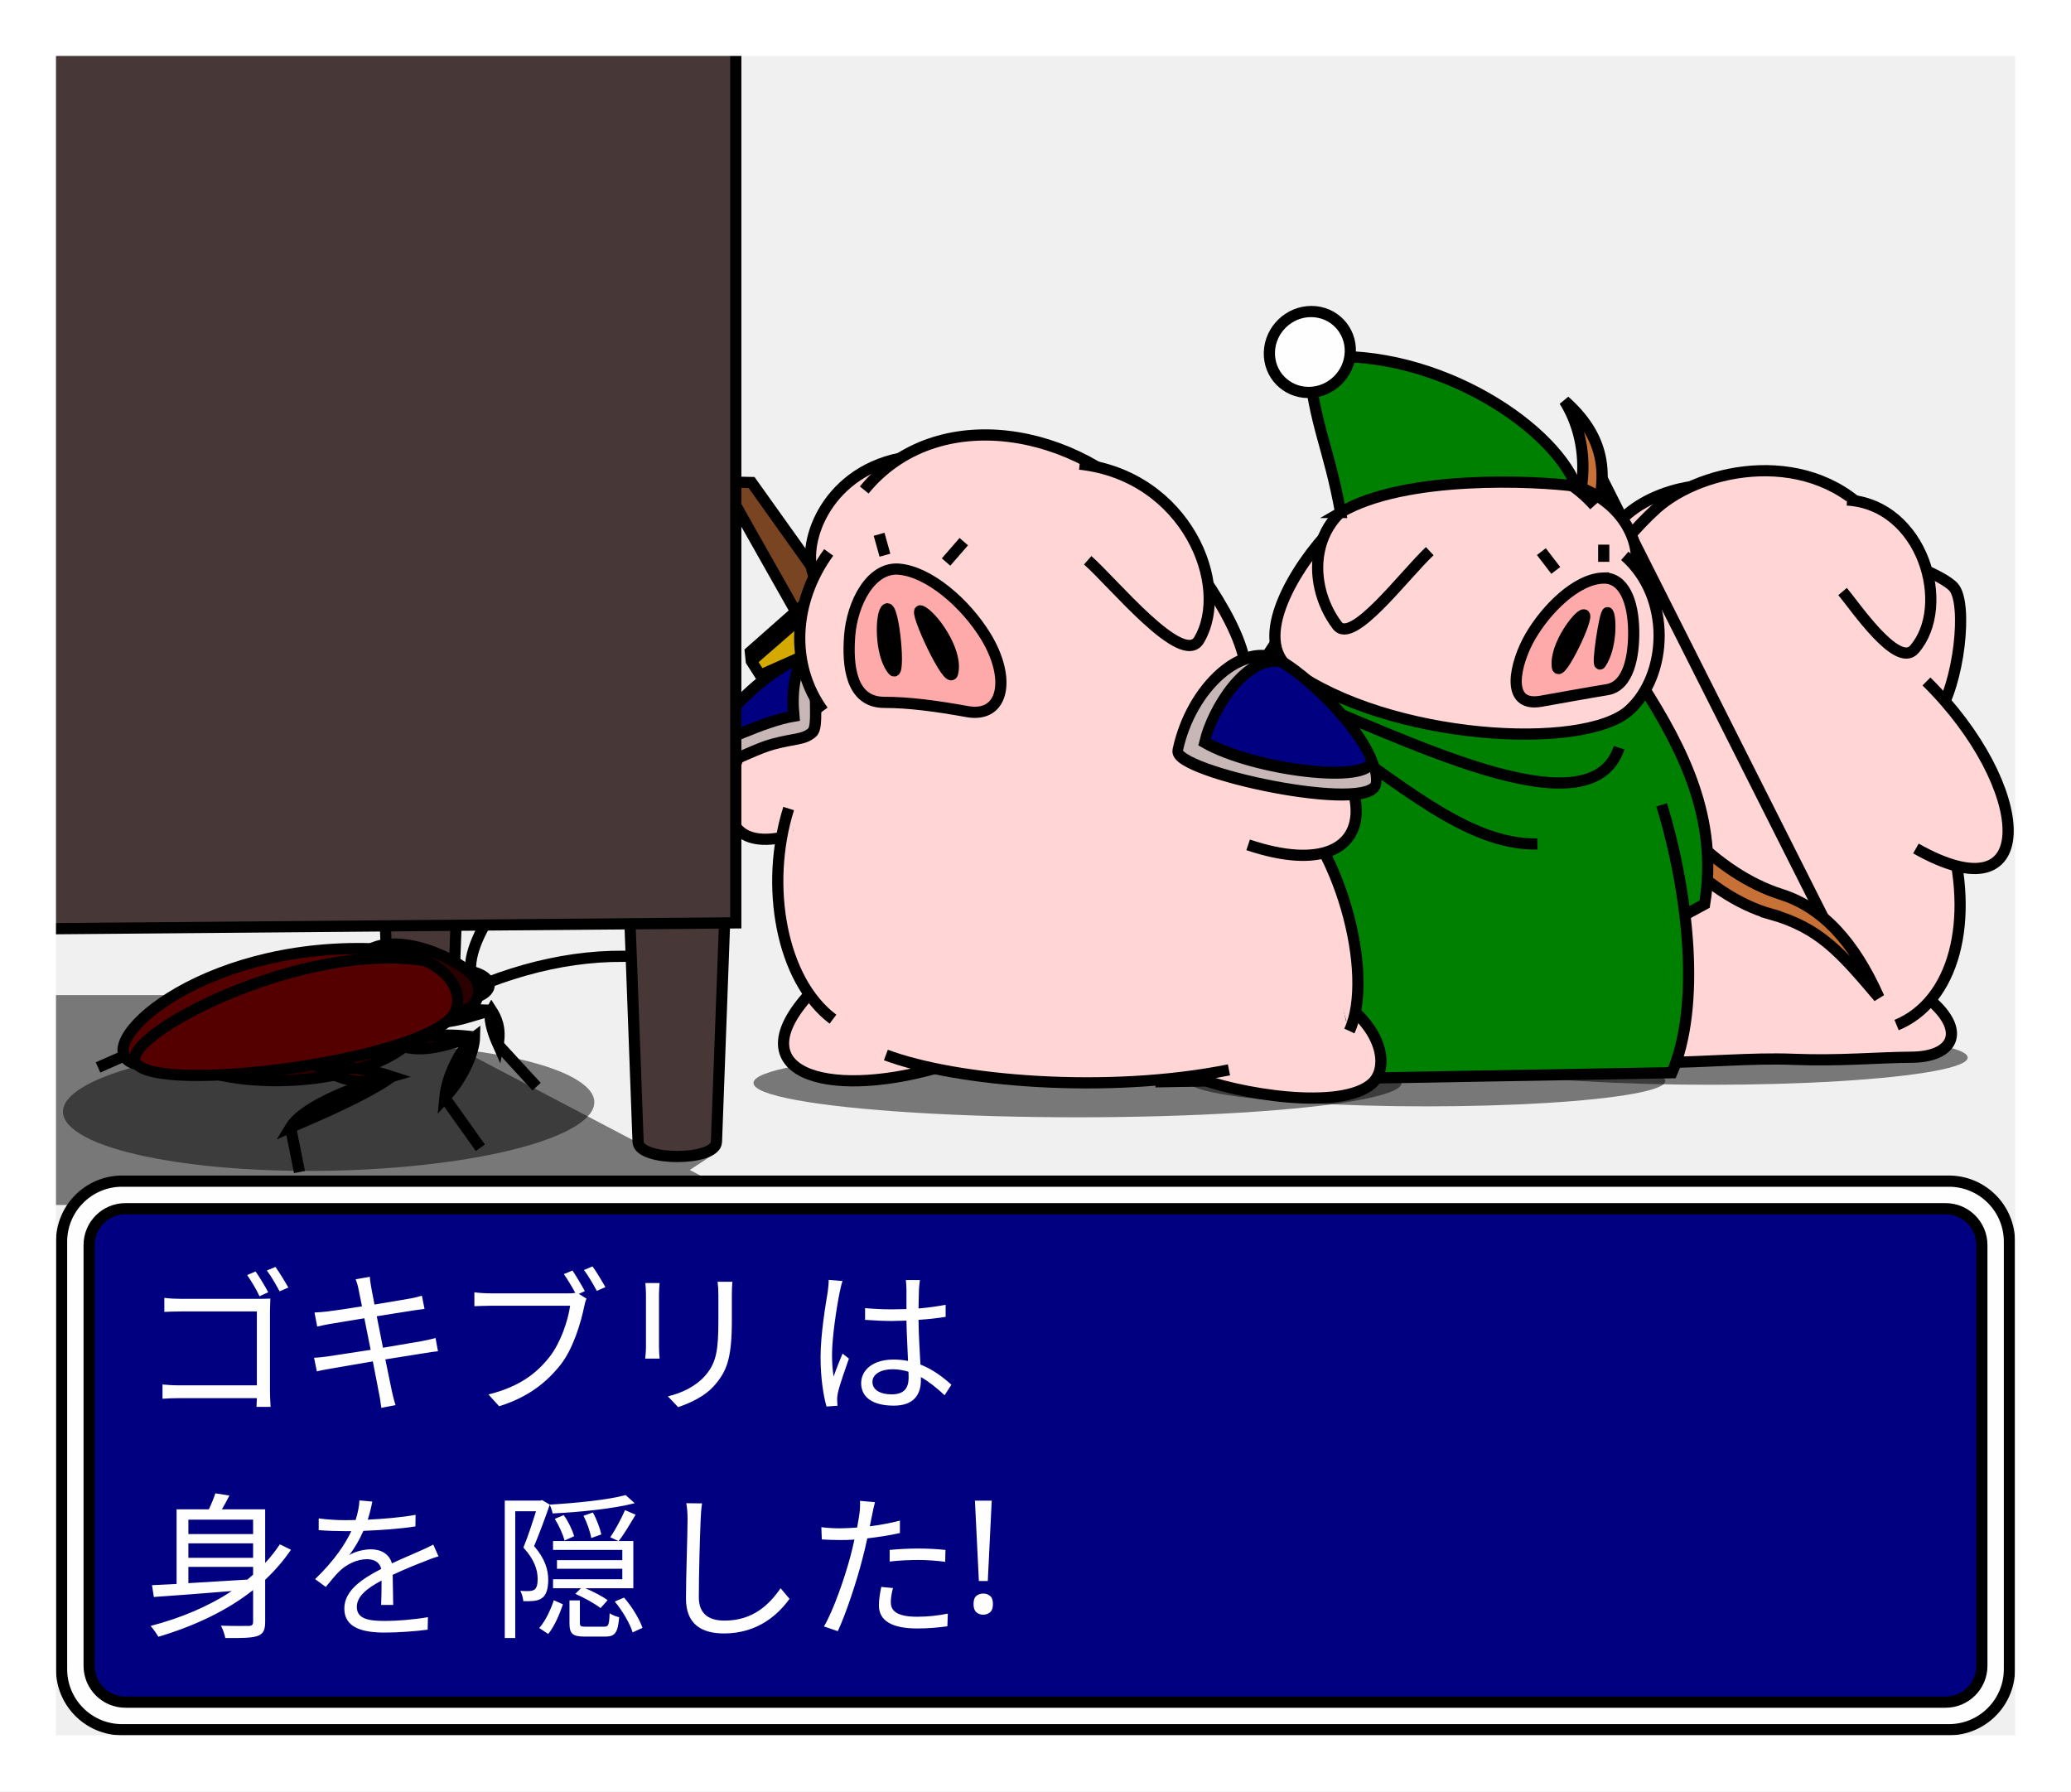
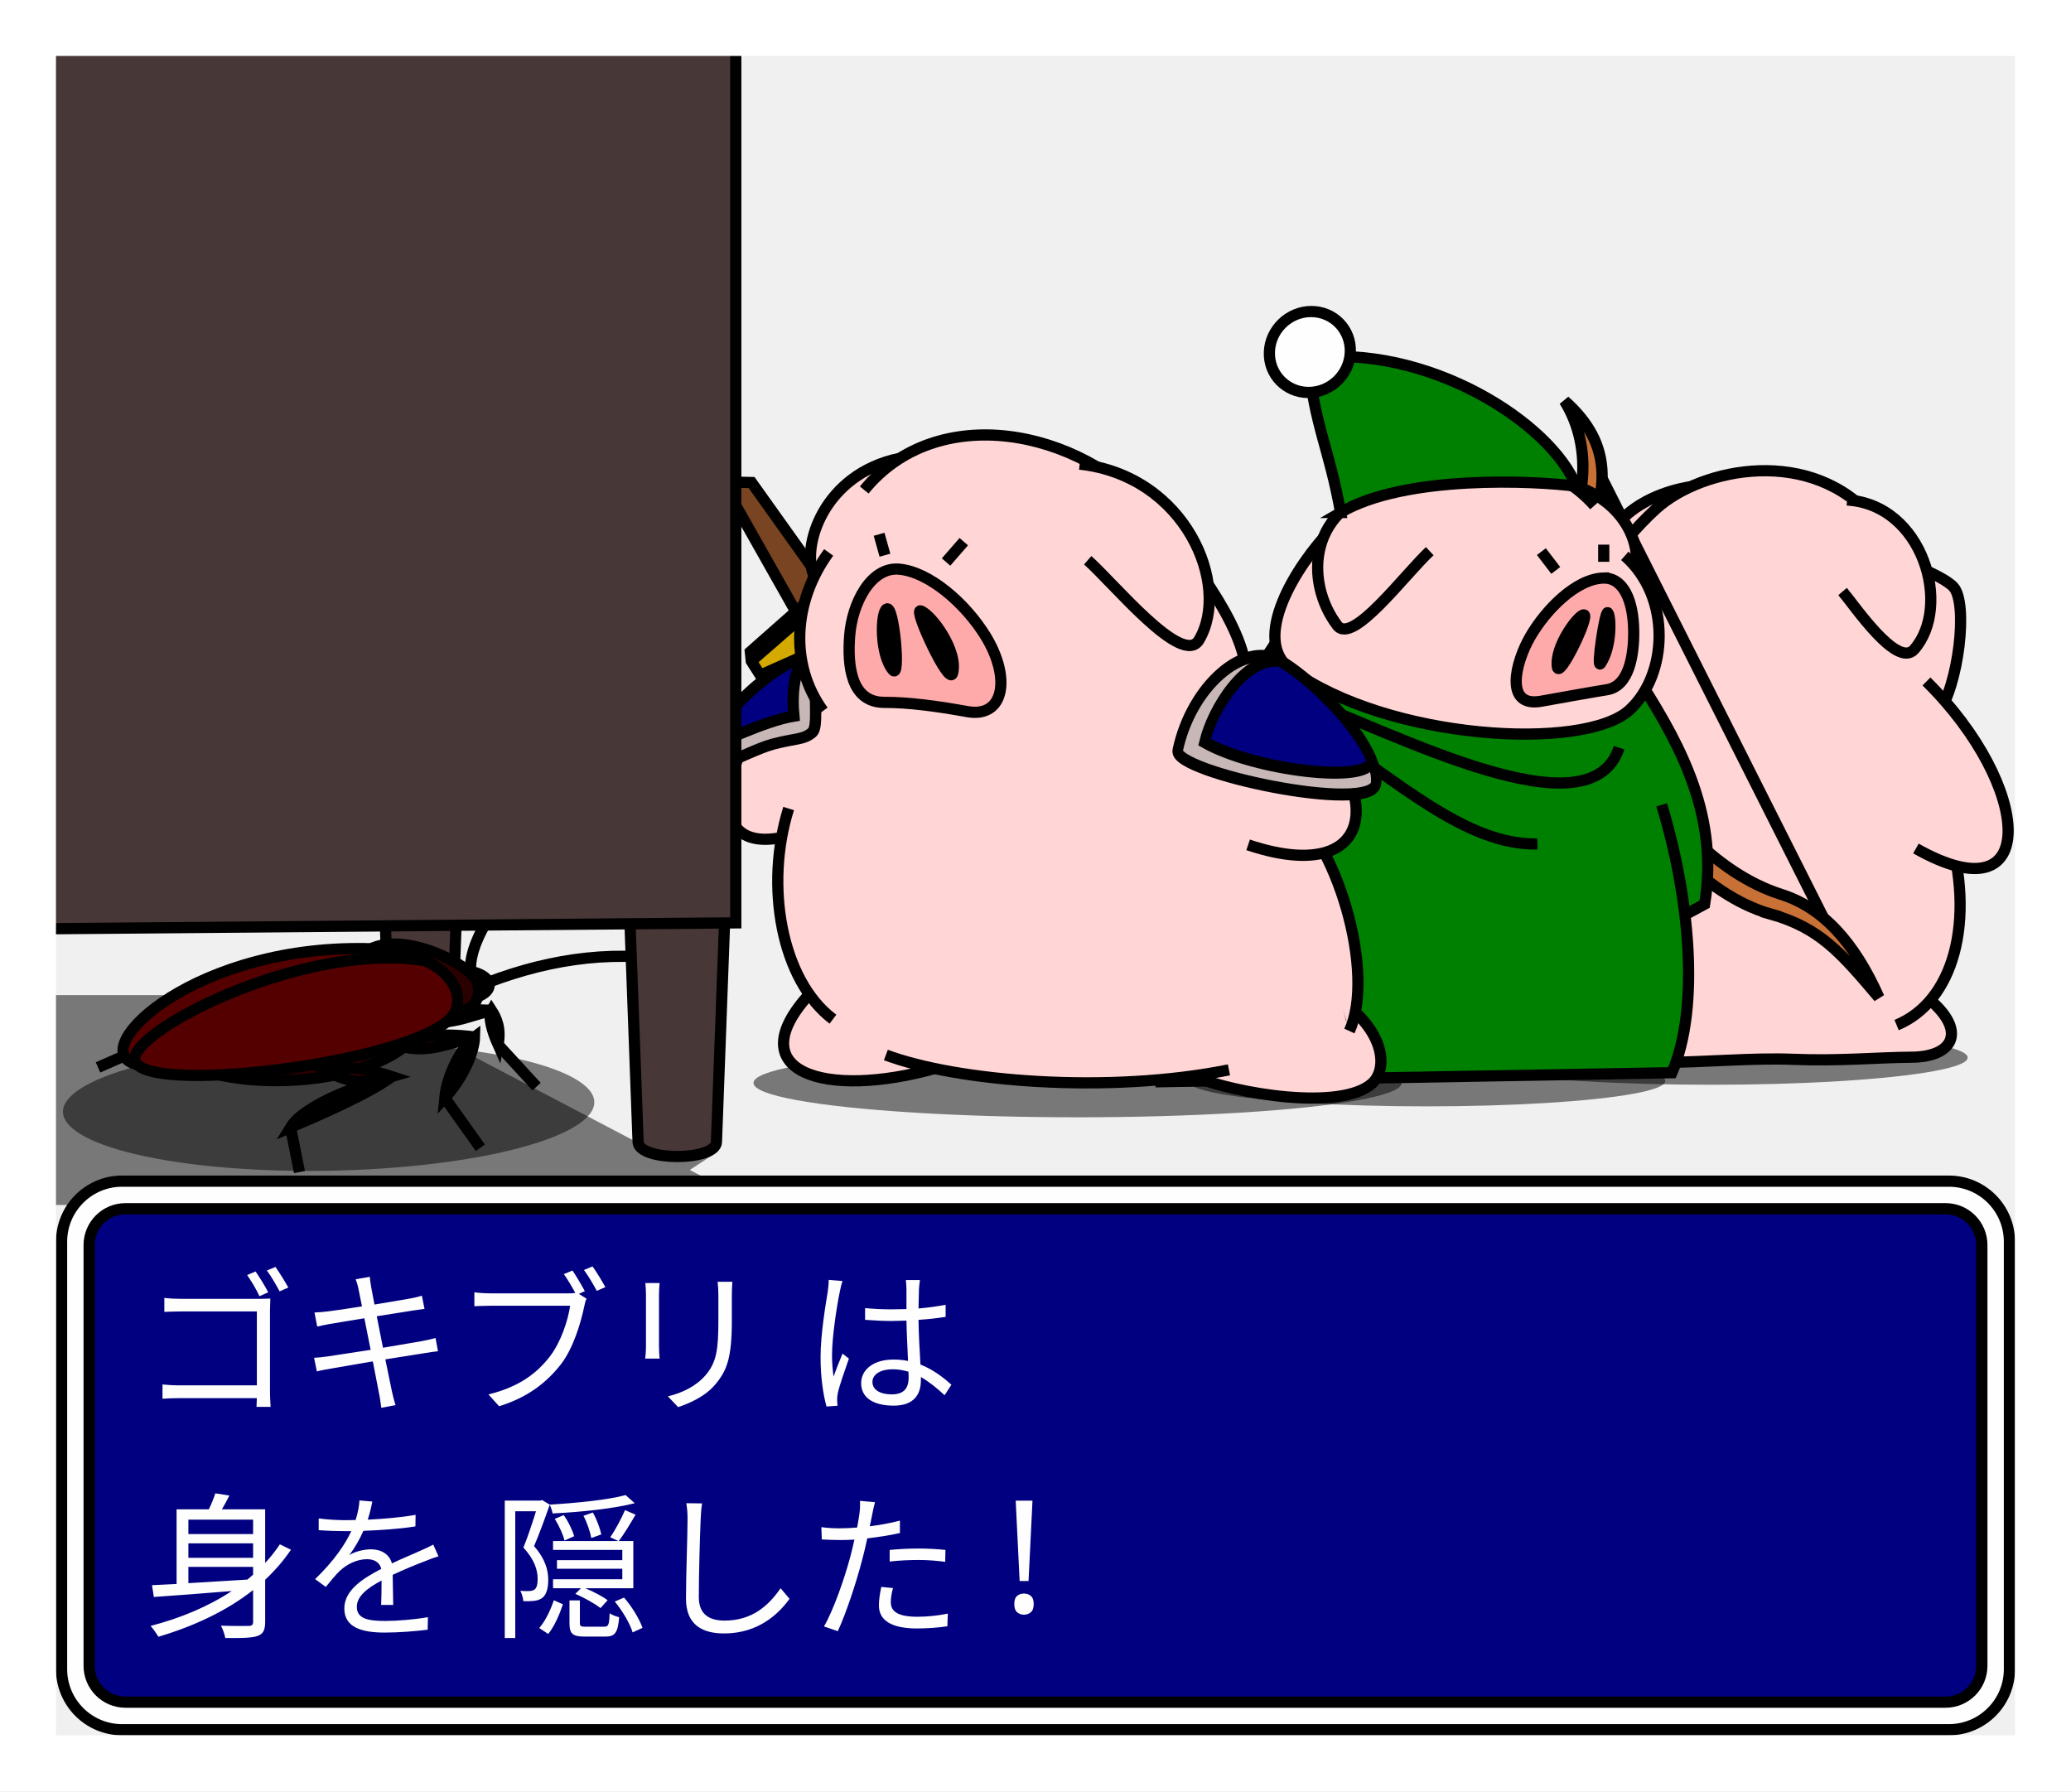
<svg xmlns="http://www.w3.org/2000/svg" width="370" height="320" id="svg3172" version="1.1">
  <defs id="defs3174" />
  <g id="layer1" transform="translate(0,-732.3622)" style="display:none">
    <path style="fill:none;stroke:#0000ff;stroke-width:1px;stroke-linecap:butt;stroke-linejoin:miter;stroke-opacity:1;display:inline" d="M 10,1042.362 360,742.362" id="path3025" />
    <path style="fill:none;stroke:#0000ff;stroke-width:1px;stroke-linecap:butt;stroke-linejoin:miter;stroke-opacity:1;display:inline" d="M 10,742.362 360,1042.362" id="path3027" />
    <path style="fill:none;stroke:#ff0000;stroke-width:1px;stroke-linecap:butt;stroke-linejoin:miter;stroke-opacity:1;display:inline" d="m 10,732.362 0,320" id="path3006" />
    <path style="fill:none;stroke:#ff0000;stroke-width:1px;stroke-linecap:butt;stroke-linejoin:miter;stroke-opacity:1;display:inline" d="m 360,732.362 0,320" id="path3010" />
    <path style="fill:none;stroke:#ff0000;stroke-width:1px;stroke-linecap:butt;stroke-linejoin:miter;stroke-opacity:1;display:inline" d="m 0,742.362 370,3e-5" id="path3016" />
    <path style="fill:none;stroke:#ff0000;stroke-width:1px;stroke-linecap:butt;stroke-linejoin:miter;stroke-opacity:1;display:inline" d="m 0,1042.362 370,0" id="path3018" />
  </g>
  <g id="layer3" style="display:inline">
    <path style="opacity:0.5;fill:#000000;fill-opacity:1;stroke:none;display:inline" id="path11750-7" d="m 245.366,202.974 a 63.64,6.718 0 1 1 -127.279,0 63.64,6.718 0 1 1 127.279,0 z" transform="matrix(0.720221,0,0,0.720221,174.8181,42.74172)" />
    <path style="opacity:0.5;fill:#000000;fill-opacity:1;stroke:none;display:inline" id="path11750-4" d="m 245.366,202.974 a 63.64,6.718 0 1 1 -127.279,0 63.64,6.718 0 1 1 127.279,0 z" transform="matrix(0.6702344,0,0,0.6702344,133.0669,57.08084)" />
    <path style="opacity:0.5;fill:#000000;fill-opacity:1;stroke:none;display:inline" id="path11750" d="m 245.366,202.974 a 63.64,6.718 0 1 1 -127.279,0 63.64,6.718 0 1 1 127.279,0 z" transform="matrix(0.9096039,0,0,0.9096039,27.21315,8.832868)" />
    <g style="stroke-width:2.199;display:inline" id="g11781-2" transform="matrix(0.9096039,0,0,0.9096039,-497.9465,-842.8195)">
      <path id="path4980-3-9" d="m 926.424,1122.884 c 7.402,6.272 4.603,11.277 -3.54,11.325 -6.495,0.039 -14.188,0.776 -23.156,0.417 -16.624,-0.665 -37.297,3.772 -48.122,-4.492 -20.278,-15.48 -17.478,-56.271 7.157,-82.398 l 54.036,-19.669 14.218,12.293 1.82,18.806 1.733,28.213 z" style="fill:#ffd5d5;stroke:#000000;stroke-width:2.199;stroke-linecap:butt;stroke-linejoin:miter;stroke-opacity:1;display:inline" />
      <path id="path4986-7-8" d="m 930.078,1089.307 c 5.506,18.332 0.992,34.007 -10.129,38.588" style="fill:#ffd5d5;stroke:#000000;stroke-width:2.199;stroke-linecap:butt;stroke-linejoin:miter;stroke-opacity:1;display:inline" />
      <path id="path3105-7-7-4-9-2" d="m 881.393,1021.943 c -10.267,0.837 -21.51,7.966 -17.9,17.303" style="fill:#ffd5d5;stroke:#000000;stroke-width:2.199;stroke-linecap:butt;stroke-linejoin:miter;stroke-opacity:1;display:inline" />
      <path id="path3107-4-7-3-5-2" d="m 915.633,1028.713 c -12.227,-14.674 -33.864,-10.371 -42.867,-2.26 -7.87,7.09 -16.604,19.803 -14.673,25.034" style="fill:#ffd5d5;stroke:#000000;stroke-width:2.199;stroke-linecap:butt;stroke-linejoin:miter;stroke-opacity:1;display:inline" />
      <path id="path3125-1-4-7-4-4-0-3-7-7" d="m 924.846,1038.213 c 2.114,1.002 5.066,2.319 6.297,3.679 2.824,3.121 1.105,19.189 -3.267,25.278" style="fill:#ffd5d5;stroke:#000000;stroke-width:2.199;stroke-linecap:butt;stroke-linejoin:miter;stroke-opacity:1;display:inline" />
      <path id="path3127-2-5-1-8-8" d="m 910.209,1024.773 c 14.959,0.885 20.641,20.852 13.202,29.34 -3.36,3.833 -11.726,-8.604 -14.074,-11.362" style="fill:#ffd5d5;stroke:#000000;stroke-width:2.199;stroke-linecap:butt;stroke-linejoin:miter;stroke-opacity:1;display:inline" />
      <path id="path3125-1-4-7-4-4-6-5" d="m 925.812,1060.412 c 20.811,20.583 22.663,46.78 -2.069,32.806" style="fill:#ffd5d5;stroke:#000000;stroke-width:2.199;stroke-linecap:butt;stroke-linejoin:miter;stroke-opacity:1;display:inline" />
      <g style="stroke-width:2.199;display:inline" transform="matrix(-0.6652345,0.7579146,-0.7552566,-0.6427509,1235.038,792.8223)" id="g4233-1-3-8">
        <path style="fill:none;stroke:#000000;stroke-width:2.199;stroke-linecap:butt;stroke-linejoin:miter;stroke-opacity:1" d="M 450.5,37 409.5,136.5" id="path4231-5-3-3" />
        <path style="fill:#c87137;stroke:#000000;stroke-width:2.199;stroke-linecap:butt;stroke-linejoin:miter;stroke-opacity:1" d="m 455.007,49.121 c -4.127,-9.101 -3.12,-15.435 -1.274,-26.969 -5.133,10.932 -6.226,20.164 -2.964,27.998 10.424,25.034 -8.823,67.678 -27.845,75.006 -9.804,3.777 -17.733,8.319 -17.999,21.738 2.7,-8.557 9.879,-14.941 19.086,-17.658 20.329,-5.998 42.342,-55.094 30.995,-80.115 z" id="path3156-1-7-2-3-9" />
      </g>
    </g>
    <g style="stroke-width:2.199;display:inline" id="g11651-4" transform="matrix(0.9096039,0,0,0.9096039,-499.4568,-847.8421)">
      <path id="path12453-9-7-5-4" d="m 874.722,1114.638 9.183,-4.968 c 2.764,-16.855 -4.311,-30.492 -12.254,-43.014 l -68.45,-3.683 z" style="fill:#008000;stroke:#000000;stroke-width:2.199;stroke-linecap:butt;stroke-linejoin:miter;stroke-opacity:1;display:inline" />
      <path id="path12453-9-7-6" d="m 799.592,1058.419 c -21.472,31.855 -22.531,56.727 -22.444,86.125 l 100.332,-1.769 c 5.642,-13.017 3.365,-34.97 -2.02,-52.609" style="fill:#008000;stroke:#000000;stroke-width:2.199;stroke-linecap:butt;stroke-linejoin:miter;stroke-opacity:1;display:inline" />
      <path id="path5091-2-40-9-2-1-3-8-7-7-7-9" d="m 857.424,1027.17 c 11.363,3.279 14.102,12.747 12.754,16.502" style="fill:#ffd5d5;stroke:#000000;stroke-width:2.199;stroke-linecap:butt;stroke-linejoin:miter;stroke-opacity:1;display:inline" />
      <path id="path12515-0-6-6-3-8" d="m 862.25,1031.393 c -14.165,-15.911 -40.398,-6.998 -51.662,4.638 -6.986,7.216 -15.96,21.749 -7.931,27.571 19.119,13.865 57.488,16.073 66.433,7.984 7.639,-6.908 8.318,-22.272 -0.867,-30.321" style="fill:#ffd5d5;stroke:#000000;stroke-width:2.199;stroke-linecap:butt;stroke-linejoin:miter;stroke-opacity:1;display:inline" />
      <path id="path5095-5-4-8-5-1-1-3-8-6-3-5" d="m 864.087,1039.068 8.2e-4,3.373" style="fill:none;stroke:#000000;stroke-width:2.199;stroke-linecap:butt;stroke-linejoin:miter;stroke-opacity:1;display:inline" />
      <path id="path5097-5-8-8-5-1-2-4-9-1-5-6" d="m 851.835,1040.435 2.829,3.693" style="fill:none;stroke:#000000;stroke-width:2.199;stroke-linecap:butt;stroke-linejoin:miter;stroke-opacity:1;display:inline" />
      <path id="path5099-1-8-2-7-5-0-9-2-5-9-6" d="m 822.618,1027.696 c -16.869,3.451 -17.344,18.742 -10.864,27.248 2.962,3.888 13.145,-9.898 18.16,-14.599" style="fill:#ffd5d5;stroke:#000000;stroke-width:2.199;stroke-linecap:butt;stroke-linejoin:miter;stroke-opacity:1;display:inline" />
      <path id="path5101-7-2-4-1-2-1-6-7-4-9-0" d="m 864,1045.626 c -5.335,0.161 -11.222,6.146 -14.306,11.43 -3.006,5.149 -5.163,14.053 2.079,12.764 3.873,-0.69 9.462,-1.702 12.967,-2.271 4.305,-0.699 5.293,-6.72 5.232,-11.542 -0.075,-5.892 -1.988,-10.501 -5.972,-10.38 z" style="fill:#ffaaaa;stroke:#000000;stroke-width:2.199;stroke-linecap:butt;stroke-linejoin:miter;stroke-opacity:1;display:inline" />
      <path id="path5105-1-4-55-1-28-76-6-5-9-2-8-7" d="m 854.972,1063.063 c 0.322,2.56 6.437,-10.11 5.224,-10.215 -1,-0.087 -5.744,6.084 -5.224,10.215 z" style="fill:#000000;stroke:#000000;stroke-width:2.199;display:inline" />
      <path id="path5107-1-5-1-5-1-4-1-5-0-1-2" d="m 864.885,1052.441 c -0.518,-0.598 -2.317,11.309 -1.413,9.961 2.21,-3.296 2.032,-9.247 1.413,-9.961 z" style="fill:#000000;stroke:#000000;stroke-width:2.199;display:inline" />
      <path id="path9158-8-7" d="m 803.75,1068.929 c 19.814,7.314 57.634,27.479 63.354,10.018" style="fill:none;stroke:#000000;stroke-width:2.199;stroke-linecap:butt;stroke-linejoin:miter;stroke-opacity:1" />
      <path id="path9160-2-2" d="m 807.931,1075.293 c 15.531,9.977 29.046,22.858 43.129,22.555" style="fill:none;stroke:#000000;stroke-width:2.199;stroke-linecap:butt;stroke-linejoin:miter;stroke-opacity:1" />
      <path id="path12447-2-6-6" d="m 812.404,1032.744 c -2.321,-12.901 -5.018,-16.538 -6.476,-30.254 23.39,-3.043 47.842,12.652 52.764,25.109 -7.988,-1.081 -33.623,-2.318 -46.289,5.145 z" style="fill:#008000;stroke:#000000;stroke-width:2.199;stroke-linecap:butt;stroke-linejoin:miter;stroke-opacity:1;display:inline" />
      <path style="fill:#fefefe;fill-opacity:1;stroke:#000000;stroke-width:1.836;stroke-linecap:round;stroke-miterlimit:4;stroke-opacity:1;stroke-dasharray:none;stroke-dashoffset:0;display:inline" id="path12874-0-0-4" d="m 705.642,644.504 c 0,3.665 -2.971,6.637 -6.637,6.637 -3.665,0 -6.637,-2.971 -6.637,-6.637 0,-3.665 2.971,-6.637 6.637,-6.637 3.665,0 6.637,2.971 6.637,6.637 z" transform="matrix(1.19739,0,-0.0410259,1.19739,-4.176734,229.5053)" />
    </g>
    <g id="g10931" transform="matrix(0.9096039,0,0,0.9096039,401.8127,13.2568)" style="stroke-width:2.199;display:inline">
      <g style="stroke-width:2.678" id="g20544" transform="matrix(0.4408276,0.6925767,-0.6925767,0.4408276,-27.89628,166.6766)">
        <path id="path4319-7" d="m -225,225 -38,-2 -2,-3 2,-3 38,-2" style="fill:#784421;stroke:#000000;stroke-width:2.678;stroke-linecap:butt;stroke-linejoin:miter;stroke-opacity:1;display:inline" />
        <path id="path3408-4" d="m -227,240 -2,-1 -3,-19 3,-19 2,-1 4,0 3,20 -3,20 z" style="fill:#d4aa00;stroke:#000000;stroke-width:2.678;stroke-linecap:butt;stroke-linejoin:miter;stroke-opacity:1;display:inline" />
        <path id="path3410-6" d="m -227,240 -3,-20 3,-20" style="fill:none;stroke:#000000;stroke-width:2.678;stroke-linecap:butt;stroke-linejoin:miter;stroke-opacity:1;display:inline" />
        <path id="path3402-36" d="m -225,215 90,-5 30,10 -30,10 -90,-5 -2,-5 z" style="fill:#e3dbdb;stroke:#000000;stroke-width:2.678;stroke-linecap:butt;stroke-linejoin:miter;stroke-opacity:1;display:inline" />
        <path id="path3404-5" d="m -227,220 82,0" style="fill:none;stroke:#000000;stroke-width:2.678;stroke-linecap:butt;stroke-linejoin:miter;stroke-opacity:1;display:inline" />
      </g>
      <path id="path3125-1-4-7-4-4-6-8-8" d="m -282.181,113.165 c -15.609,13.926 -25.213,41.604 -4.763,36.463 l 4.3,30.902 c -14.227,15.449 2.93,20.85 24.838,14.647 l 50.279,1.564 c 8.78,3.593 29.133,6.888 35.239,1.494 2.911,-2.572 2.613,-8.881 -3.756,-14.471" style="fill:#ffd5d5;stroke:#000000;stroke-width:2.199;stroke-linecap:butt;stroke-linejoin:miter;stroke-opacity:1;display:inline" />
      <g transform="matrix(-1.024208,0.1118633,0.1501572,1.020025,-832.1731,-235.3619)" id="g5262" style="stroke-width:2.134">
        <path style="fill:#c8b7b7;stroke:none;display:inline" d="m -481.65,394.587 c 9.18,-0.007 22.014,10.084 25.383,16.598 3.12,6.034 -7.069,0.908 -12.838,0.003 -4.311,-0.676 -6.234,0.198 -7.752,-1.398 -3.197,-3.362 -0.766,-11.846 -4.793,-15.204 z" id="path4328-08-7-5" />
        <path style="fill:#000080;stroke:none;display:inline" d="m -477.568,395.142 c 2.303,2.588 3.46,6.527 3.692,11.156 6.114,0.351 15.232,3.781 17.146,4.012 -4.261,-6.466 -12.145,-12.626 -20.838,-15.168 z" id="path4330-8-6-0" />
        <path style="fill:none;stroke:#000000;stroke-width:2.134;stroke-linecap:butt;stroke-linejoin:miter;stroke-opacity:1;display:inline" d="m -481.649,394.586 c 9.18,-0.007 22.091,10.045 25.383,16.598 3.12,6.211 -7.069,0.908 -12.838,0.003 -4.311,-0.676 -5.929,-0.162 -7.752,-1.398 -2.01,-1.362 -0.766,-11.846 -4.793,-15.204 z" id="path4328-08-7" />
        <path style="fill:none;stroke:#000000;stroke-width:2.134;stroke-linecap:butt;stroke-linejoin:miter;stroke-opacity:1;display:inline" d="m -477.567,395.142 c 2.303,2.588 3.46,6.527 3.692,11.156 6.114,0.351 15.17,3.844 17.146,4.012" id="path4330-8-6" />
      </g>
      <path id="path10846" d="m -176.281,185.762 -8.242,-35.271 -15.839,-35.936 -64.669,-39.119 c -14.968,3.09 -19.49,17.403 -16.784,23.221 l 0.207,19.903" style="fill:#ffd5d5;stroke:#000000;stroke-width:2.199;stroke-linecap:butt;stroke-linejoin:miter;stroke-opacity:1;display:inline" />
      <path id="path12425-1-9-3" d="m -190.533,141.52 c 11.678,8.727 18.99,35.214 13.819,46.391" style="fill:#ffd5d5;stroke:#000000;stroke-width:2.199;stroke-linecap:butt;stroke-linejoin:miter;stroke-opacity:1;display:inline" />
      <path id="path6044-7-2-2" d="m -200.362,195.54 c -23.92,4.804 -53.575,2.255 -67.386,-2.92" style="fill:#ffd5d5;stroke:#000000;stroke-width:2.199;stroke-linecap:butt;stroke-linejoin:miter;stroke-opacity:1;display:inline" />
      <path id="path12425-1-9-5-6" d="m -286.845,144.22 c -4.743,15.114 -1.477,33.709 8.704,41.367" style="fill:#ffd5d5;stroke:#000000;stroke-width:2.199;stroke-linecap:butt;stroke-linejoin:miter;stroke-opacity:1;display:inline" />
      <path id="path10848" d="m -196.595,151.351 c 28.557,9.585 29.351,-16.29 -4.115,-37.855" style="fill:#ffd5d5;stroke:#000000;stroke-width:2.199;stroke-linecap:butt;stroke-linejoin:miter;stroke-opacity:1;display:inline" />
      <path id="path3109-0-1-9-35-2" d="m -265.156,97.207 c -5.542,-0.48 -9.231,6.676 -9.71,13.141 -0.421,5.674 0.174,13.027 6.824,13.02 4.769,-0.01 10.211,0.715 16.274,1.81 7.263,1.312 8.67,-6.598 3.586,-14.856 -3.933,-6.388 -11.039,-12.6 -16.975,-13.115 z" style="fill:#ffaaaa;stroke:#000000;stroke-width:2.199;stroke-linecap:butt;stroke-linejoin:miter;stroke-opacity:1;display:inline" />
      <path id="path3115-8-1-82-0-1" d="m -267.569,105.02 c -1.227,0.682 -1.411,8.942 1.232,12.03 1.482,1.732 0.163,-12.805 -1.232,-12.03 z" style="fill:#000000;stroke:#000000;stroke-width:2.199;stroke-linecap:butt;stroke-linejoin:miter;stroke-opacity:1;display:inline" />
      <path id="path3117-8-5-4-1-6" d="m -260.929,105.397 c 2.089,0.695 7.427,7.896 6.274,12.275 -0.662,2.515 -7.749,-12.766 -6.274,-12.275 z" style="fill:#000000;stroke:#000000;stroke-width:2.199;stroke-linecap:butt;stroke-linejoin:miter;stroke-opacity:1;display:inline" />
      <path id="path3107-4-5-0-7-3" d="m -271.997,81.655 c 14.152,-17.419 42.131,-12.325 57.053,4.914 8.51,9.831 18.788,23.978 17.917,32.585" style="fill:#ffd5d5;stroke:#000000;stroke-width:2.199;stroke-linecap:butt;stroke-linejoin:miter;stroke-opacity:1;display:inline" />
      <path id="path3127-2-2-5-8-2" d="m -229.684,76.572 c 20.931,2.312 29.76,23.902 23.447,34.531 -3.265,5.498 -16.9,-11.301 -21.872,-15.643" style="fill:#ffd5d5;stroke:#000000;stroke-width:2.199;stroke-linecap:butt;stroke-linejoin:miter;stroke-opacity:1;display:inline" />
      <path id="path3105-7-5-4-8-6" d="m -278.982,93.922 c -7.039,9.683 -7.707,22.052 -1.101,31.121" style="fill:#ffd5d5;stroke:#000000;stroke-width:2.199;stroke-linecap:butt;stroke-linejoin:miter;stroke-opacity:1;display:inline" />
      <path id="path3111-9-7-4-1-0" d="m -269.079,90.355 1.148,4.11" style="fill:none;stroke:#000000;stroke-width:2.199;stroke-linecap:butt;stroke-linejoin:miter;stroke-opacity:1;display:inline" />
      <path id="path3113-4-1-8-2-1" d="m -252.445,91.803 -3.484,4.002" style="fill:none;stroke:#000000;stroke-width:2.199;stroke-linecap:butt;stroke-linejoin:miter;stroke-opacity:1;display:inline" />
      <g style="stroke-width:2.199" id="g10811">
        <path id="path4132-0-7-6-9" d="m -190.328,115.203 c -7.051,-4.032 -17.433,4.988 -20.107,17.591 -0.91,4.289 38.144,12.634 38.959,6.496 0.907,-6.828 -11.437,-19.847 -18.852,-24.087 z" style="fill:#c8b7b7;stroke:none;display:inline" />
        <path id="path4134-78-1-7-3" d="m -190.328,115.205 c -6.97,-0.767 -13.297,9.503 -14.845,15.975 9.733,5.535 32.462,8.297 32.887,3.613 -3.697,-8.267 -11.225,-15.117 -18.042,-19.588 z" style="fill:#000080;stroke:none;display:inline" />
        <g style="stroke-width:2.533;display:inline" id="g4181-2-3-0" transform="matrix(-0.6924615,0.4947911,0.4179711,0.7898664,-232.6437,-29.41654)">
          <path id="path4132-0-7-6" d="m 35.848,160.636 c 5.153,-8.332 21.034,-6.861 30.825,2.962 3.332,3.343 -32.966,36.645 -37.223,31.541 -4.736,-5.678 0.98,-25.74 6.398,-34.503 z" style="fill:none;stroke:#000000;stroke-width:2.533;stroke-linecap:butt;stroke-linejoin:miter;stroke-opacity:1;display:inline" />
          <path id="path4134-78-1-7" d="m 35.849,160.638 c 6.878,-5.28 19.204,0.002 24.414,4.931 -7.13,11.474 -29.416,28.931 -32.458,24.908" style="fill:none;stroke:#000000;stroke-width:2.533;stroke-linecap:butt;stroke-linejoin:miter;stroke-opacity:1;display:inline" />
        </g>
      </g>
    </g>
  </g>
  <g id="layer6" style="display:inline">
    <path style="fill:#483737;fill-opacity:1;stroke:#000000;stroke-width:2;display:inline" d="m 67.743,135.35 14.839,0 -1.649,44.517 c -0.106,2.865 -11.436,2.855 -11.541,0 z" id="rect12331-3" />
    <path style="opacity:0.5;fill:#000000;stroke:none;display:inline" d="m 63.734,177.77 -90.327,0 0,37.489 161.74,0 -11.913,-6.254 4.577,-3.007 -14.661,-2.287 -36.969,-19.407 4.819,-2.885 -12.508,-1.151 z" id="path12335" />
    <path style="opacity:0.5;fill:#000000;fill-opacity:1;stroke:none;display:inline" id="path12192" d="m 110.5,197 a 49,9.5 0 1 1 -98,0 49,9.5 0 1 1 98,0 z" transform="matrix(0.922113,-0.08746509,1.526585,1.114806,-298.7333,-16.48768)" />
    <g id="g12284" transform="translate(1.033365,7.380011)" style="stroke-width:2;display:inline">
      <path style="fill:none;stroke:#000000;stroke-width:2;stroke-linecap:butt;stroke-linejoin:miter;stroke-opacity:1" d="m 16.478,183.302 12.64,-5.561" id="path12499-76-7-3" />
      <path style="fill:#550000;stroke:#000000;stroke-width:2;stroke-linecap:butt;stroke-linejoin:miter;stroke-opacity:1" d="m 77.802,175.278 c 2.869,-1.903 3.708,-2.438 8.961,-2.181 -4.527,1.301 -5.423,1.78 -8.961,2.181 z" id="path11671-8-2-7-4" />
      <path style="fill:#550000;stroke:#000000;stroke-width:2;stroke-linecap:butt;stroke-linejoin:miter;stroke-opacity:1" d="m 86.765,173.097 c 0.839,1.303 1.743,3.129 1.187,6.153 -1.093,-2.434 -1.813,-5.111 -1.187,-6.153 z" id="path11673-8-7-6-9" />
      <path style="fill:none;stroke:#000000;stroke-width:2;stroke-linecap:butt;stroke-linejoin:miter;stroke-opacity:1" d="m 94.83,186.739 -6.88,-7.49" id="path12499-5-1-3-1" />
      <path id="path11943" d="m 30.797,181.896 c 10.793,6.695 40.117,4.688 44.562,-7.641 z" style="fill:#2b0000;stroke:#000000;stroke-width:2;stroke-linecap:butt;stroke-linejoin:miter;stroke-opacity:1" />
      <path id="path12451-6-1" d="m 84.434,170.616 -6.299,-4.558 c 7.556,-0.965 10.508,2.817 6.299,4.558 z" style="fill:#2b0000;stroke:#000000;stroke-width:2;stroke-linecap:butt;stroke-linejoin:miter;stroke-opacity:1" />
      <path id="path11679-6-8" d="m 64.01,162.907 c 5.468,-4.453 17.617,1.206 19.867,4.527 1.602,2.365 -0.106,6.409 -3.258,5.529 -2.869,-4.162 -9.663,-14.523 -16.609,-10.056 z" style="fill:#2b0000;stroke:#000000;stroke-width:2;stroke-linecap:butt;stroke-linejoin:miter;stroke-opacity:1" />
      <path id="path12495-8-5" d="m 86.063,168.148 c 11.824,-4.512 23.611,-5.972 35.578,-3.509" style="fill:none;stroke:#000000;stroke-width:2;stroke-linecap:butt;stroke-linejoin:miter;stroke-opacity:1" />
      <path id="path12497-5-8" d="m 83.111,166.539 c -0.569,-3.485 1.987,-8.513 4.774,-12.262" style="fill:none;stroke:#000000;stroke-width:2;stroke-linecap:butt;stroke-linejoin:miter;stroke-opacity:1" />
      <path id="path11669-2-8" d="m 78.743,168.049 c -2.253,-3.665 -5.384,-5.674 -13.172,-5.935 -31.39,-1.054 -50.75,17.452 -42.851,20.431 13.082,4.934 36.95,-3.689 56.023,-14.496 z" style="fill:#550000;fill-opacity:1;stroke:#000000;stroke-width:2;stroke-linecap:butt;stroke-linejoin:miter;stroke-opacity:1" />
      <path id="path11667-1-5" d="m 80.177,173.633 c 1.612,-3.135 -0.284,-7.163 -5.265,-9.397 -22.183,-3.552 -54.167,13.322 -51.752,18.115 3.04,6.033 52.075,-0.289 57.017,-8.717 z" style="fill:#550000;fill-opacity:1;stroke:#000000;stroke-width:2;stroke-linecap:butt;stroke-linejoin:miter;stroke-opacity:1" />
      <path id="path11671-8-2-7" d="m 70.256,179.438 c 3.722,-1.634 7.027,-2.389 13.489,-1.571 -5.839,1.583 -8.846,2.871 -13.489,1.571 z" style="fill:#550000;stroke:#000000;stroke-width:2;stroke-linecap:butt;stroke-linejoin:miter;stroke-opacity:1" />
      <path id="path11673-8-7-6" d="m 83.747,177.867 c -0.055,2.552 -1.91,7.176 -5.315,10.863 0.397,-4.329 3.26,-9.33 5.315,-10.863 z" style="fill:#550000;stroke:#000000;stroke-width:2;stroke-linecap:butt;stroke-linejoin:miter;stroke-opacity:1" />
      <path id="path11671-1-7" d="m 57.064,183.81 c 4.219,-0.807 7.933,-0.182 11.914,1.122 -5.139,1.517 -8.234,0.933 -11.914,-1.122 z" style="fill:#550000;stroke:#000000;stroke-width:2;stroke-linecap:butt;stroke-linejoin:miter;stroke-opacity:1" />
      <path id="path11673-4-2" d="m 68.98,184.932 c -4.534,3.325 -13.707,7.181 -18.099,9.074 2.506,-4.125 13.058,-7.867 18.099,-9.074 z" style="fill:#550000;stroke:#000000;stroke-width:2;stroke-linecap:butt;stroke-linejoin:miter;stroke-opacity:1" />
      <path id="path12499-76-7" d="m 52.469,201.997 -1.591,-7.991" style="fill:none;stroke:#000000;stroke-width:2;stroke-linecap:butt;stroke-linejoin:miter;stroke-opacity:1" />
      <path id="path12499-5-1-3" d="m 84.782,197.657 -6.353,-8.928" style="fill:none;stroke:#000000;stroke-width:2;stroke-linecap:butt;stroke-linejoin:miter;stroke-opacity:1" />
    </g>
    <path style="fill:#483737;fill-opacity:1;stroke:#000000;stroke-width:2;display:inline" d="m 112,150 18,0 -2,54 c -0.129,3.475 -13.872,3.463 -14,0 z" id="rect12331" />
    <path style="fill:#483737;fill-opacity:1;stroke:#000000;stroke-width:2;stroke-linecap:round;stroke-miterlimit:4;stroke-opacity:1;stroke-dashoffset:0;display:inline" d="m -34.621,-27.245 166.074,0 0,192.106 -166.074,1.419 z" id="rect11793" />
  </g>
  <g id="layer4" style="display:inline">
    <rect style="fill:#fefefe;fill-opacity:1;stroke:#000000;stroke-width:2" id="rect13841" width="348" height="98" x="11" y="211" ry="10.818" />
    <rect style="fill:#000080;fill-opacity:1;stroke:#000000;stroke-width:2" id="rect13841-0" width="338.146" height="88.146" x="15.927" y="215.927" ry="6.486" />
    <text xml:space="preserve" style="font-size:28px;font-style:normal;font-variant:normal;font-weight:normal;font-stretch:normal;line-height:125%;letter-spacing:0px;word-spacing:0px;writing-mode:lr-tb;fill:#fefefe;fill-opacity:1;stroke:none;font-family:MS UI Gothic;-inkscape-font-specification:MS UI Gothic" x="25.108" y="250.232" id="text6768">
      <tspan x="25.108" y="250.232" style="font-size:28px;font-style:normal;font-variant:normal;font-weight:normal;font-stretch:normal;fill:#fefefe;fill-opacity:1;font-family:MS UI Gothic;-inkscape-font-specification:MS UI Gothic" id="tspan3151">ゴキブリ は</tspan>
    </text>
    <text xml:space="preserve" style="font-size:28px;font-style:normal;font-variant:normal;font-weight:normal;font-stretch:normal;line-height:125%;letter-spacing:0px;word-spacing:0px;writing-mode:lr-tb;fill:#fefefe;fill-opacity:1;stroke:none;font-family:MS UI Gothic;-inkscape-font-specification:MS UI Gothic" x="25.642" y="290.38" id="text6768-1">
-       <tspan x="25.642" y="290.38" style="font-size:28px;font-style:normal;font-variant:normal;font-weight:normal;font-stretch:normal;fill:#fefefe;fill-opacity:1;font-family:MS UI Gothic;-inkscape-font-specification:MS UI Gothic" id="tspan3151-4">身を 隠した!</tspan>
+       <tspan x="25.642" y="290.38" style="font-size:28px;font-style:normal;font-variant:normal;font-weight:normal;font-stretch:normal;fill:#fefefe;fill-opacity:1;font-family:MS UI Gothic;-inkscape-font-specification:MS UI Gothic" id="tspan3151-4">身を 隠した !</tspan>
    </text>
  </g>
  <g id="layer2">
    <path style="fill:#ffffff;stroke:none;display:inline" d="m 0,0 0,320 370,0 0,-320 -10,10 0,300 -350,0 0,-300 350,0 10,-10 z" id="path21072" />
  </g>
</svg>
